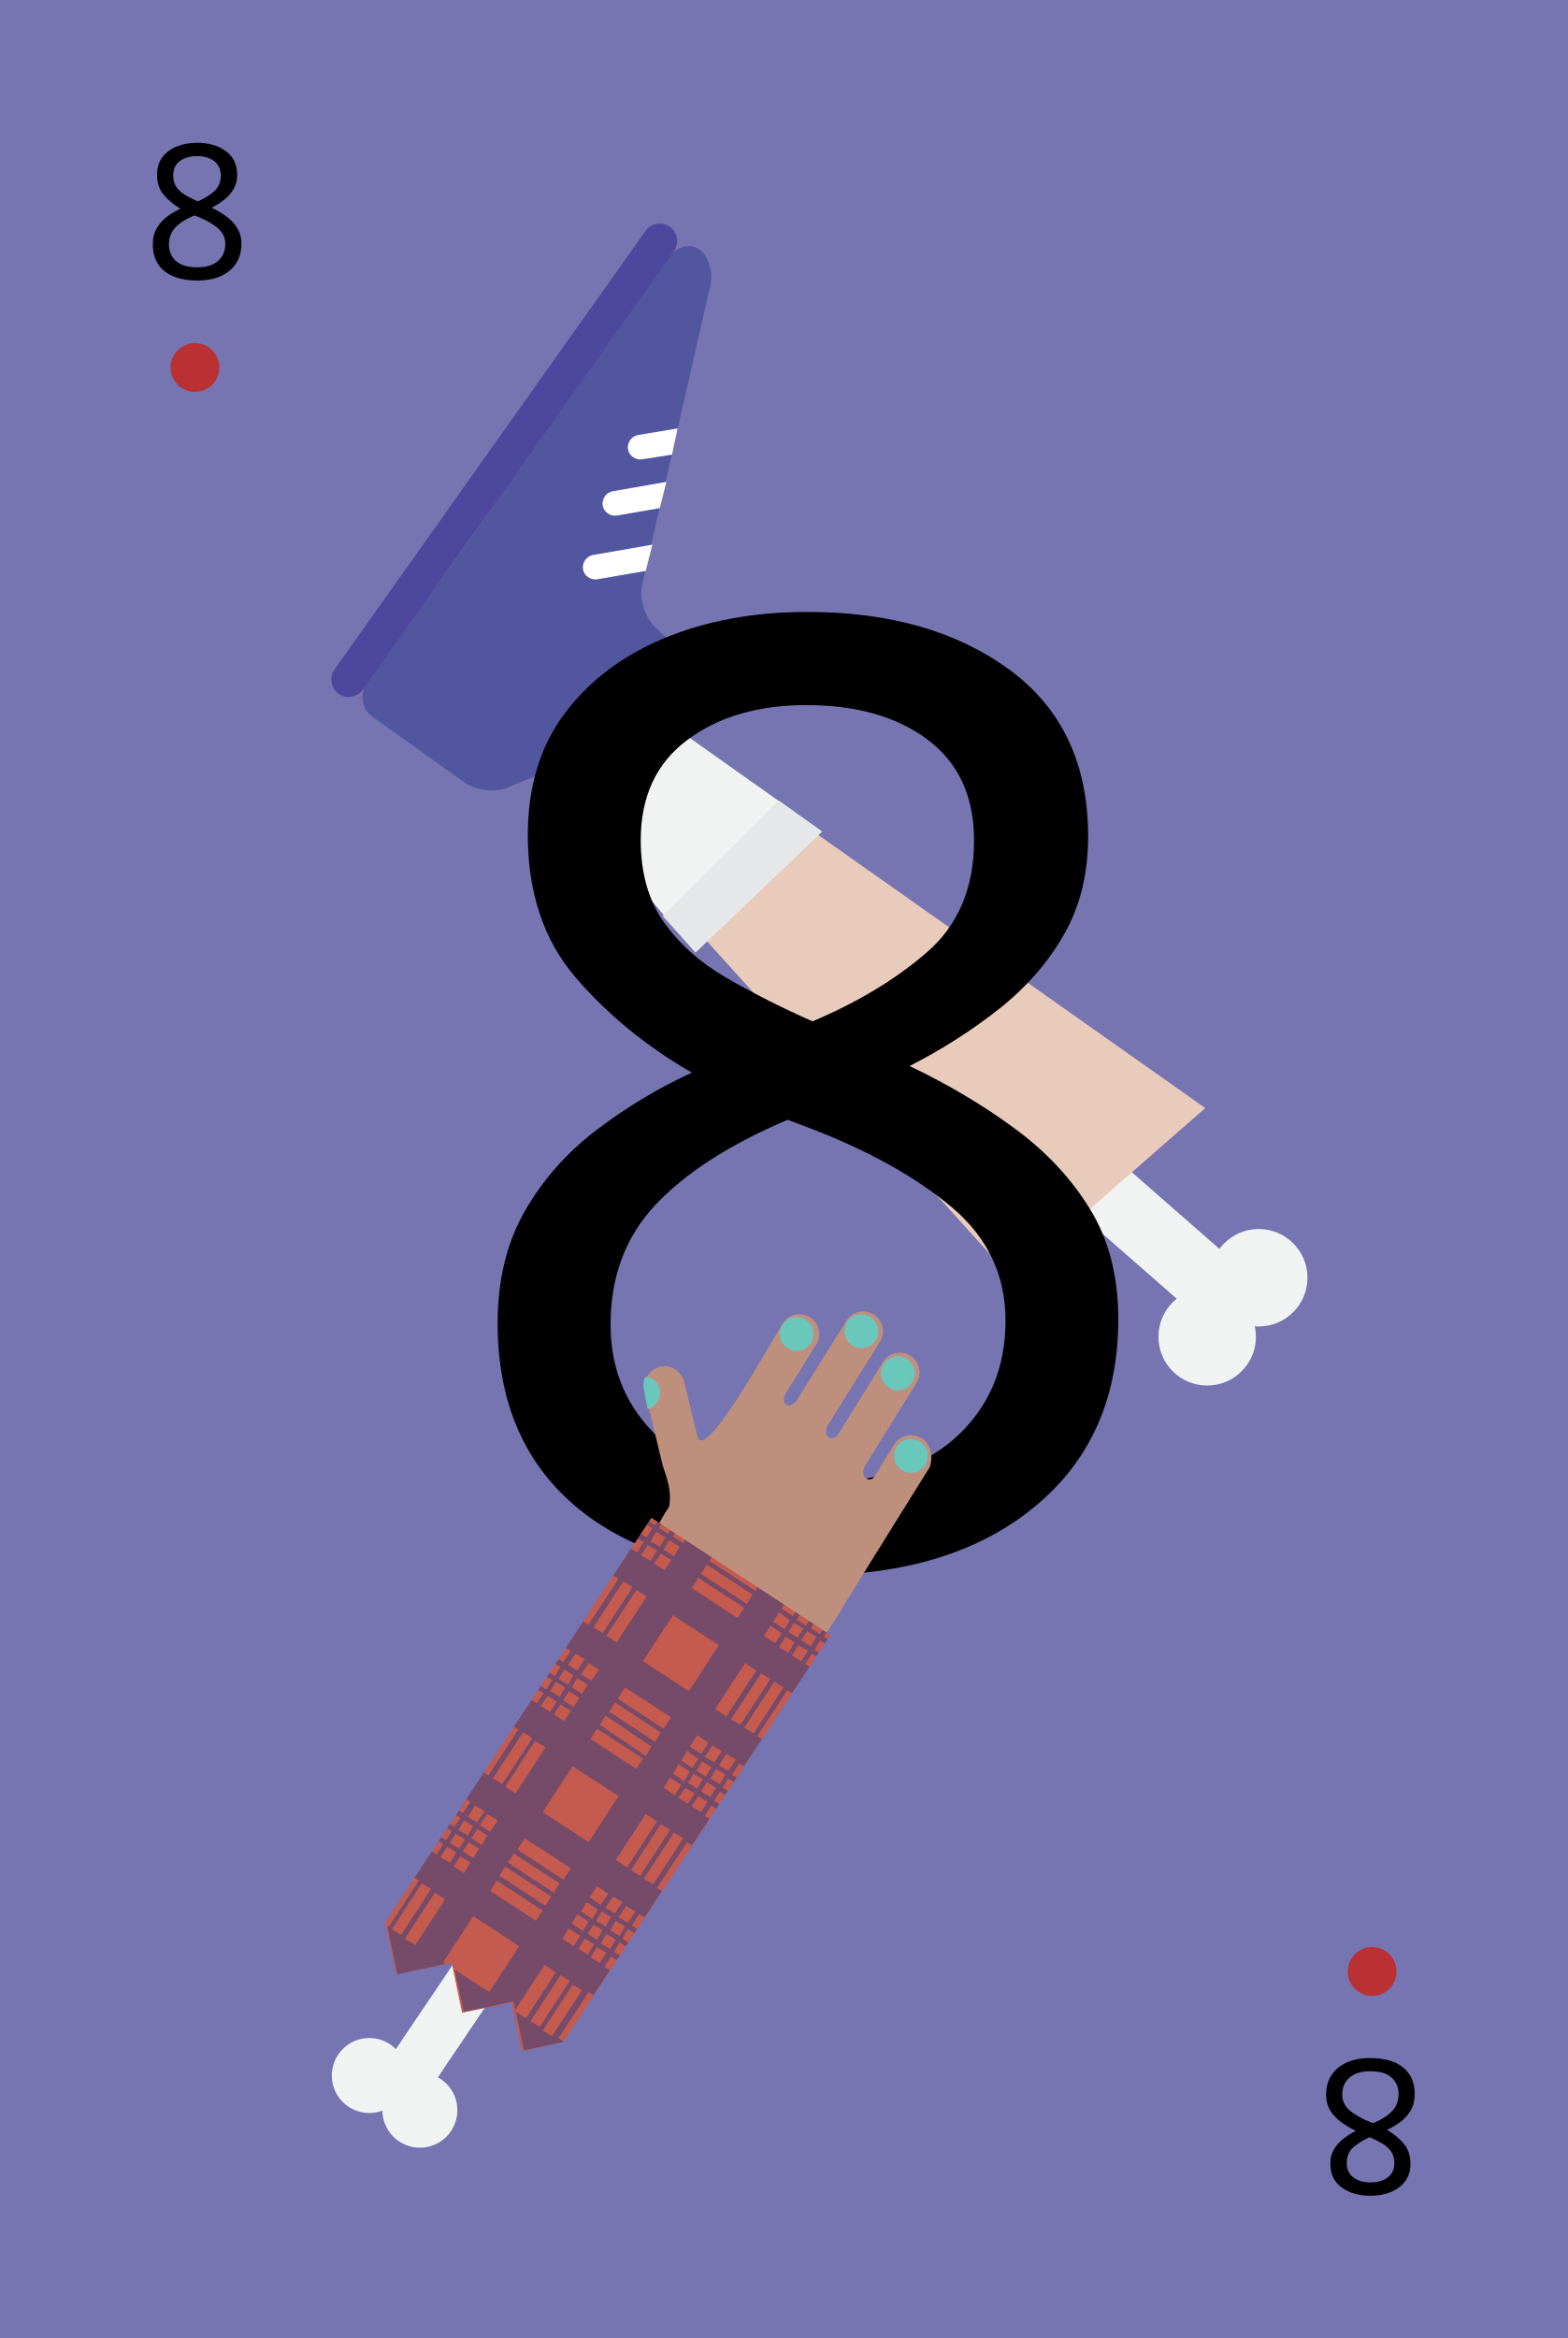
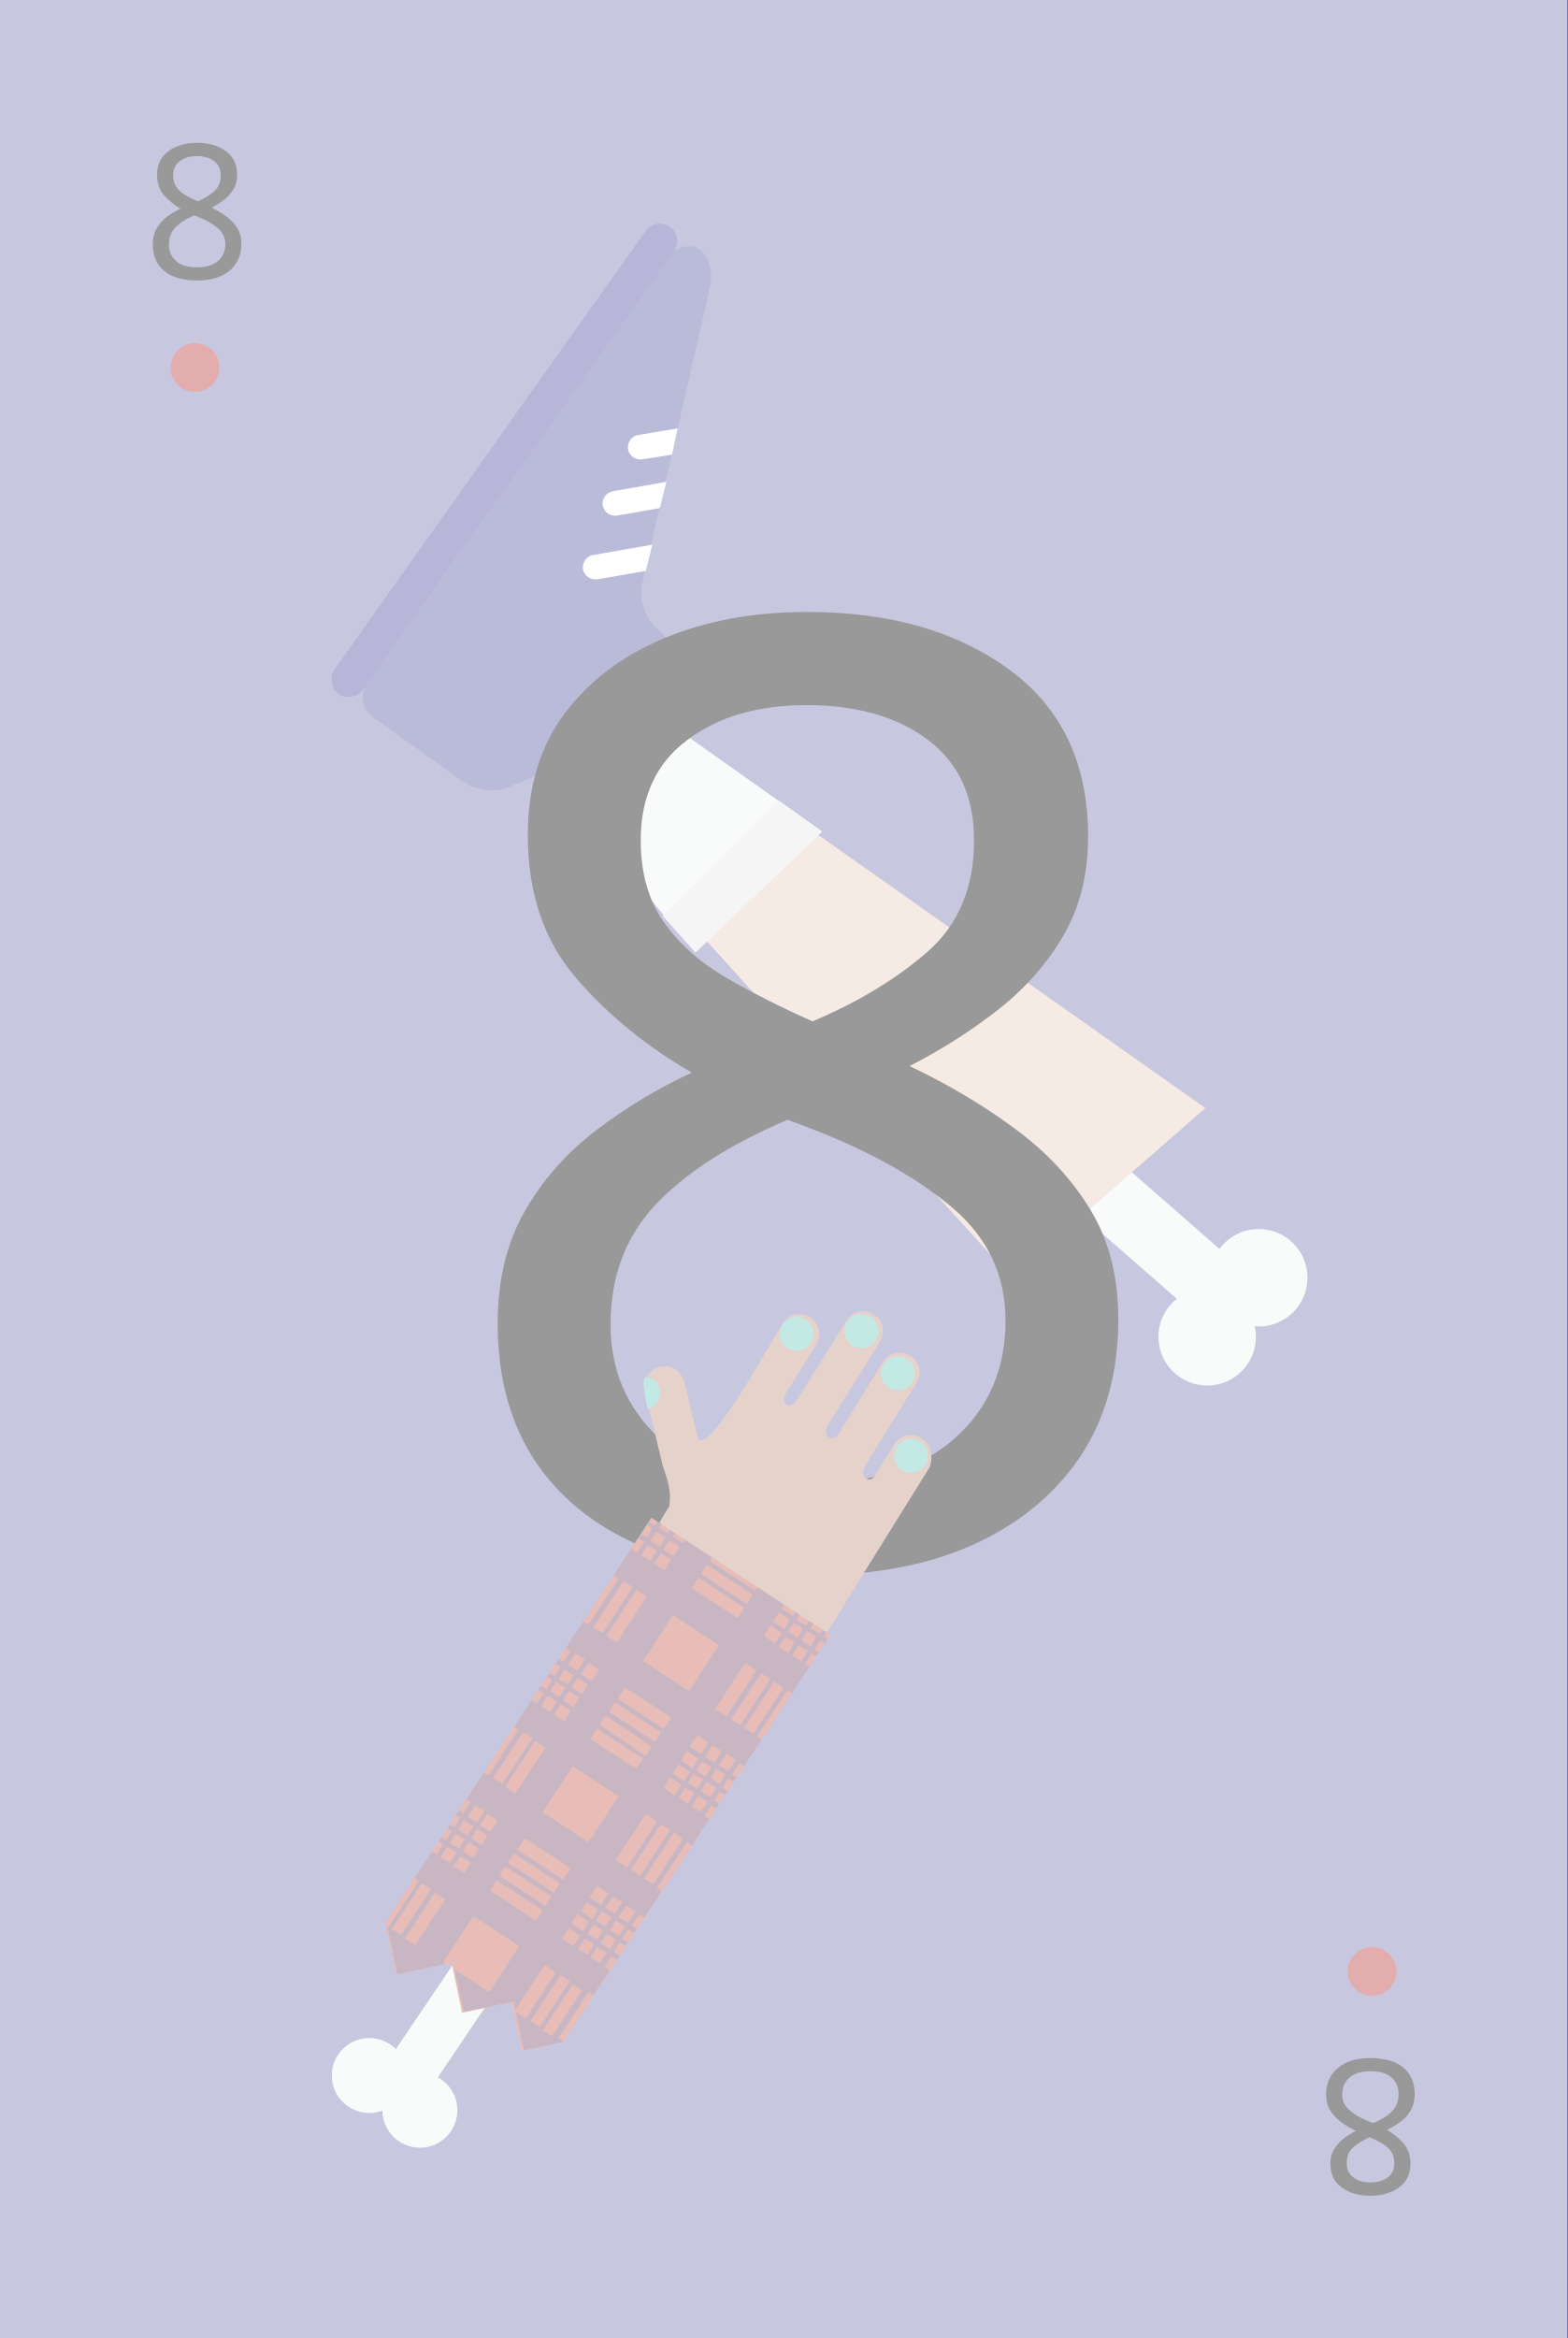
<svg xmlns="http://www.w3.org/2000/svg" xmlns:xlink="http://www.w3.org/1999/xlink" version="1.1" id="Layer_1" x="0px" y="0px" viewBox="0 0 167.2 249.4" enable-background="new 0 0 167.2 249.4" xml:space="preserve">
  <rect x="-5.7" y="-5.7" fill="#7674B1" width="178.6" height="260.8" />
  <g>
    <g>
      <rect x="115.6" y="112.2" transform="matrix(-0.6586 0.7525 -0.7525 -0.6586 293.9816 123.0272)" fill="#F1F2F2" width="7" height="32.1" />
      <circle fill="#F1F2F2" cx="134.3" cy="136.3" r="5.2" />
      <circle fill="#F1F2F2" cx="128.8" cy="142.6" r="5.2" />
    </g>
    <g>
      <polygon fill="#E9CBBC" points="50.9,73.3 55.6,66.7 128.6,118.2 107.9,136.3   " />
      <polygon fill="#F1F2F2" points="50.4,73.5 55.9,66.2 87.7,88.7 74.2,101.6   " />
      <polygon fill="#E6E7E8" points="70.7,97.7 83.1,85.4 87.7,88.7 74.2,101.6   " />
      <g>
        <path fill="#51569F" d="M68.5,62.4c-0.3,1.4,0.3,3.4,1.3,4.4l5.9,5.6c1,1,0.8,2.3-0.5,2.8l-21,8.8c-1.3,0.6-3.4,0.3-4.6-0.5     l-9.8-7c-1.2-0.8-1.5-2.5-0.6-3.7L49.8,58c0.8-1.2,2.2-3,2.9-4.2c0.8-1.1,2.1-3,2.9-4.2l15.7-22.1c0.8-1.2,2.3-1.6,3.3-0.9     s1.5,2.4,1.2,3.8L68.5,62.4z" />
        <path fill="#4D489E" d="M68.9,24.6L35.7,71.4c-0.6,0.8-0.4,2,0.4,2.6h0c0.8,0.6,2,0.4,2.6-0.4l33.2-46.8c0.6-0.8,0.4-2-0.4-2.6     l0,0C70.6,23.6,69.5,23.8,68.9,24.6z" />
        <path fill="#FFFFFF" d="M68.9,60.9l-5.2,0.9c-0.7,0.1-1.4-0.4-1.5-1.1c-0.1-0.7,0.4-1.4,1.1-1.5l6.3-1.1L68.9,60.9z" />
        <path fill="#FFFFFF" d="M70.4,54.2L65.8,55c-0.7,0.1-1.4-0.4-1.5-1.1c-0.1-0.7,0.4-1.4,1.1-1.5l5.7-1L70.4,54.2z" />
        <path fill="#FFFFFF" d="M71.7,48.5L68.5,49c-0.7,0.1-1.4-0.4-1.5-1.1c-0.1-0.7,0.4-1.4,1.1-1.5l4.2-0.7L71.7,48.5z" />
      </g>
    </g>
  </g>
  <circle fill="#BA3033" cx="20.8" cy="39.2" r="2.6" />
  <g>
    <text transform="matrix(1 0 0 1 15.3198 29.7173)" font-family="'RobotoSlab-Regular'" font-size="20">8</text>
  </g>
  <circle fill="#BA3033" cx="146.4" cy="210.3" r="2.6" />
  <g>
    <text transform="matrix(-1 0 0 -1 151.9257 219.7416)" font-family="'RobotoSlab-Regular'" font-size="20">8</text>
  </g>
  <text transform="matrix(1 0 0 1 46.2383 166.6374)" font-family="'RobotoSlab-Thin'" font-size="140">8</text>
  <g>
    <g>
      <rect x="46.9" y="200.2" transform="matrix(-0.8288 -0.5595 0.5595 -0.8288 -28.2999 416.5379)" fill="#F1F2F2" width="5.4" height="24.9" />
      <circle fill="#F1F2F2" cx="44.8" cy="225.1" r="4" />
      <circle fill="#F1F2F2" cx="39.4" cy="221.4" r="4" />
    </g>
    <g>
      <path fill="#BF8F7E" d="M98.3,153.4c-1-0.6-2.3-0.3-2.9,0.7l-2.1,3.4c-0.4,0.7-1.8,0.2-0.9-1.3c0.5-0.8,5.4-8.7,5.4-8.7    c0.6-1,0.3-2.3-0.7-2.9c-1-0.6-2.3-0.3-2.9,0.7l-4.7,7.6c-0.7,1.1-1.9,0.3-1.1-1c0.4-0.6,5.5-8.8,5.5-8.8c0.6-1,0.3-2.3-0.7-2.9    c-1-0.6-2.3-0.3-2.9,0.7l-5.3,8.5c-1,1.2-1.7,0.1-1.2-0.7c0.3-0.5,3.3-5.3,3.3-5.3c0.6-1,0.3-2.3-0.7-2.9c-1-0.6-2.3-0.3-2.9,0.7    c-2.3,3.8-8.4,14.8-9.1,12l-1.4-5.8c-0.3-1.1-1.4-1.9-2.6-1.6c-1.1,0.3-1.9,1.4-1.6,2.6l1.9,7.9c0,0,0,0,0,0c0,0,0,0,0,0    c0.4,1.3,1,2.6,0.7,4.4c-10.5,15.9,4,36,18.9,10.1l4.6-7.4l4.3-6.9C99.6,155.3,99.3,154,98.3,153.4z" />
      <g>
        <circle fill="#6AC7BB" cx="85" cy="142.3" r="1.8" />
      </g>
      <g>
        <circle fill="#6AC7BB" cx="91.9" cy="142" r="1.8" />
      </g>
      <g>
        <circle fill="#6AC7BB" cx="95.8" cy="146.5" r="1.8" />
      </g>
      <g>
        <circle fill="#6AC7BB" cx="97.2" cy="155.3" r="1.8" />
      </g>
      <g>
        <path fill="#6AC7BB" d="M68.7,148.2l0.2,1.1l0.2,1c0.9-0.2,1.5-1.2,1.3-2.1c-0.2-0.8-0.8-1.3-1.6-1.3     C68.7,147.2,68.6,147.7,68.7,148.2z" />
      </g>
    </g>
    <polyline fill="none" points="62.2,223.9 60.9,217.7 55.7,218.8 54.6,213.6 49.3,214.7 48.2,209.4 42.3,210.6 41,204.7 39.2,205.1    40.2,209.1 35.1,210.4  " />
    <polygon fill="#C55A4E" points="48.2,209.4 49.3,214.7 54.6,213.6 55.7,218.8 60.1,217.8 88.6,174.4 69.5,161.9 41.1,205.1    42.3,210.6  " />
    <g opacity="0.5">
      <defs>
        <polyline id="SVGID_7_" opacity="0.5" points="37.6,210.4 69.5,161.9 88.6,174.4 56.7,222.9    " />
      </defs>
      <clipPath id="SVGID_2_">
        <use xlink:href="#SVGID_7_" overflow="visible" />
      </clipPath>
      <path clip-path="url(#SVGID_2_)" fill="#273B83" d="M41.8,193.1l-0.7,1.1 M42.7,191.7l-0.6,1 M43.6,190.3l-0.6,1 M44.7,188.6    l-0.8,1.2 M49.9,180.9l-3.2,4.9 M53.4,175.6l-0.6,1 M54.4,174.2l-0.6,1 M55.5,172.5l-0.8,1.2 M40.5,204.8l3.2-4.8l1,0.6l-3.2,4.9    l-0.2-0.1l1.1,5.2l0,0l5.1-1.1l-0.2-0.2l3.2-4.9l4.9,3.2l-3.2,4.9l-3.7-2.4l1,4.5l5.3-1.1l1.1,5.2l4.3-0.9l-0.6-0.4l3.2-4.9    l1.1,0.7l-2.9,4.4l0.1,0L74,204L88,183l1.3,0.9l1.9-2.8l-1.3-0.9l0.7-1.1l1.3,0.9l0.3-0.4l-1.3-0.9l0.6-1l1.3,0.9l0.3-0.4    l-1.3-0.9l0.6-1l1.3,0.9l0.3-0.4l-1.3-0.9l0.8-1.2l1.3,0.9l1.9-2.8l-1.3-0.9l0.8-1.2l-2.8-1.9l-0.8,1.2l-1.1-0.7l0.8-1.2l-0.4-0.3    l-0.8,1.2l-1-0.6l0.8-1.2l-0.4-0.3l-0.8,1.2l-1-0.6l0.8-1.2l-0.4-0.3l-0.8,1.2l-1.2-0.8l0.8-1.2L85,163l-0.8,1.2l-4.9-3.2l0.8-1.2    l-2.8-1.9l-0.8,1.2l-1.1-0.7l0.8-1.2l-0.4-0.3l-0.8,1.2l-1-0.6l0.8-1.2l-0.4-0.3l-0.8,1.2l-1-0.6l0.8-1.2L73,155l-0.8,1.2    l-1.2-0.8l0.8-1.2l-2.8-1.9l-0.8,1.2l-1.2-0.8l-1.9,2.8l1.2,0.8l-0.8,1.2l-1.2-0.8l-0.3,0.4l1.2,0.8l-0.6,1l-1.2-0.8l-0.3,0.4    l1.2,0.8l-0.6,1l-1.2-0.8L62,160l1.2,0.8l-0.7,1.1l-1.2-0.8l-1.9,2.8l1.2,0.8l-3.2,4.9l-1.2-0.8 M88.2,171l1,0.6l-0.8,1.2l-1-0.6    L88.2,171z M88.1,173.3l-0.6,1l-1-0.6l0.6-1L88.1,173.3z M84.8,175.2l-0.7,1.1l-1-0.6l0.7-1.1L84.8,175.2z M84.1,174.1l0.6-1    l1,0.6l-0.6,1L84.1,174.1z M82.2,179.1l-3.2,4.9l-1-0.6l3.2-4.9L82.2,179.1z M77,186.8l-0.8,1.2l-1-0.6l0.8-1.2L77,186.8z     M75.9,188.5l-0.6,1l-1-0.6l0.6-1L75.9,188.5z M72.4,191.8l0.7-1.1l1,0.6l-0.7,1.1L72.4,191.8z M71.5,195.2l-3.2,4.9l-1-0.6    l3.2-4.9L71.5,195.2z M73.4,190.2l0.6-1l1,0.6l-0.6,1L73.4,190.2z M74.8,187.1l-1.2-0.8l0.8-1.2l1.2,0.8L74.8,187.1z M74.5,187.6    l-0.6,1l-1.2-0.8l0.6-1L74.5,187.6z M73.6,189l-0.6,1l-1.2-0.8l0.6-1L73.6,189z M72.7,190.4l-0.7,1.1l-1.2-0.8l0.7-1.1L72.7,190.4    z M70.1,194.3l-3.2,4.9l-1.2-0.8l3.2-4.9L70.1,194.3z M60.6,177.6l0.8-1.2l1,0.6l-0.8,1.2L60.6,177.6z M61.2,178.7l-0.6,1l-1-0.6    l0.6-1L61.2,178.7z M63.3,173.6l3.2-4.9l1,0.6l-3.2,4.9L63.3,173.6z M67.9,169.6l1.1,0.7l-3.2,4.9l-1.1-0.7L67.9,169.6z     M63.7,184.4l4.9,3.2l-0.7,1.1l-4.9-3.2L63.7,184.4z M69.5,186.3l-0.6,1L64,184l0.6-1L69.5,186.3z M65,182.6l0.6-1l4.9,3.2l-0.6,1    L65,182.6z M62.6,202.9l1.2,0.8l-0.6,1l-1.2-0.8L62.6,202.9z M62.9,202.4l0.8-1.2l1.2,0.8l-0.8,1.2L62.9,202.4z M70.8,184.4    l-4.9-3.2l0.8-1.2l4.9,3.2L70.8,184.4z M71.9,166l-1.1-0.7l0.6-1l1.1,0.7L71.9,166z M71.6,166.4l-0.7,1.1l-1.1-0.7l0.7-1.1    L71.6,166.4z M70.4,165l-1-0.6l0.6-1l1,0.6L70.4,165z M70.1,165.4l-0.7,1.1l-1-0.6l0.7-1.1L70.1,165.4z M69,164l-1-0.6l0.6-1    l1,0.6L69,164z M68.7,164.5l-0.7,1.1l-1-0.6l0.7-1.1L68.7,164.5z M66,168.4l-3.2,4.9l-1-0.6l3.2-4.9L66,168.4z M60.9,176.1    l-0.8,1.2l-1-0.6l0.8-1.2L60.9,176.1z M59.8,177.8l-0.6,1l-1-0.6l0.6-1L59.8,177.8z M58.9,179.2l-0.6,1l-1-0.6l0.6-1L58.9,179.2z     M58,180.6l-0.7,1.1l-1-0.6L57,180L58,180.6z M55.3,184.5l-3.2,4.9l-1-0.6l3.2-4.9L55.3,184.5z M50.2,192.2l-0.8,1.2l-1-0.6    l0.8-1.2L50.2,192.2z M49.1,193.9l-0.6,1l-1-0.6l0.6-1L49.1,193.9z M48.2,195.3l-0.6,1l-1-0.6l0.6-1L48.2,195.3z M47.7,197l1,0.6    l-0.7,1.1l-1-0.6L47.7,197z M48,196.6l0.6-1l1,0.6l-0.6,1L48,196.6z M48.9,195.2l0.6-1l1,0.6l-0.6,1L48.9,195.2z M49.9,193.8    l0.8-1.2l1,0.6l-0.8,1.2L49.9,193.8z M52.6,189.7l3.2-4.9l1,0.6l-3.2,4.9L52.6,189.7z M57.7,182l0.7-1.1l1,0.6l-0.7,1.1L57.7,182z     M58.7,180.4l0.6-1l1,0.6l-0.6,1L58.7,180.4z M59.8,181.8l1.1,0.7l-0.7,1.1l-1.1-0.7L59.8,181.8z M60.1,181.4l0.6-1l1.1,0.7    l-0.6,1L60.1,181.4z M61,180l0.6-1l1.1,0.7l-0.6,1L61,180z M62,178.6l0.8-1.2l1.1,0.7l-0.8,1.2L62,178.6z M61.1,188.4l4.9,3.2    l-3.2,4.9l-4.9-3.2L61.1,188.4z M60.7,205.7l1.2,0.8l-0.7,1.1l-1.2-0.8L60.7,205.7z M61,205.2l0.6-1l1.2,0.8l-0.6,1L61,205.2z     M62.4,206.8l1,0.6l-0.7,1.1l-1-0.6L62.4,206.8z M62.7,206.3l0.6-1l1,0.6l-0.6,1L62.7,206.3z M63.6,204.9l0.6-1l1,0.6l-0.6,1    L63.6,204.9z M64.6,203.5l0.8-1.2l1,0.6l-0.8,1.2L64.6,203.5z M65.7,204.9l1,0.6l-0.6,1l-1-0.6L65.7,204.9z M66,204.5l0.8-1.2    l1,0.6l-0.8,1.2L66,204.5z M68.7,200.4l3.2-4.9l1,0.6l-3.2,4.9L68.7,200.4z M73.8,192.7l0.7-1.1l1,0.6l-0.7,1.1L73.8,192.7z     M74.8,191.1l0.6-1l1,0.6l-0.6,1L74.8,191.1z M75.8,189.7l0.6-1l1,0.6l-0.6,1L75.8,189.7z M76.7,188.3l0.8-1.2l1,0.6l-0.8,1.2    L76.7,188.3z M79.4,184.3l3.2-4.9l1,0.6l-3.2,4.9L79.4,184.3z M84.5,176.6l0.7-1.1l1,0.6l-0.7,1.1L84.5,176.6z M85.5,175l0.6-1    l1,0.6l-0.6,1L85.5,175z M86.8,170.1l1,0.6l-0.8,1.2l-1-0.6L86.8,170.1z M86.6,172.4l-0.6,1l-1-0.6l0.6-1L86.6,172.4z M85.1,169    l1.2,0.8l-0.8,1.2l-1.2-0.8L85.1,169z M84,170.6l1.2,0.8l-0.6,1l-1.2-0.8L84,170.6z M83.1,172l1.2,0.8l-0.6,1l-1.2-0.8L83.1,172z     M82.2,173.4l1.2,0.8l-0.7,1.1l-1.2-0.8L82.2,173.4z M79.5,177.4l1.2,0.8l-3.2,4.9l-1.2-0.8L79.5,177.4z M77.4,163.9l4.9,3.2    l-0.8,1.2l-4.9-3.2L77.4,163.9z M76.3,165.5l4.9,3.2l-0.6,1l-4.9-3.2L76.3,165.5z M75.4,166.9l4.9,3.2l-0.6,1l-4.9-3.2L75.4,166.9    z M74.5,168.3l4.9,3.2l-0.7,1.1l-4.9-3.2L74.5,168.3z M71.8,172.3l4.9,3.2l-3.2,4.9l-4.9-3.2L71.8,172.3z M73.5,161.2l1.1,0.7    l-0.8,1.2l-1.1-0.7L73.5,161.2z M73.5,163.6l-0.6,1l-1.1-0.7l0.6-1L73.5,163.6z M72.1,160.3l1,0.6l-0.8,1.2l-1-0.6L72.1,160.3z     M71.9,162.6l-0.6,1l-1-0.6l0.6-1L71.9,162.6z M70.7,159.4l1,0.6l-0.8,1.2l-1-0.6L70.7,159.4z M70.5,161.7l-0.6,1l-1-0.6l0.6-1    L70.5,161.7z M69,158.3l1.2,0.8l-0.8,1.2l-1.2-0.8L69,158.3z M67.9,159.9l1.2,0.8l-0.6,1l-1.2-0.8L67.9,159.9z M67,161.3l1.2,0.8    l-0.6,1l-1.2-0.8L67,161.3z M66.1,162.7l1.2,0.8l-0.7,1.1l-1.2-0.8L66.1,162.7z M63.4,166.7l1.2,0.8l-3.2,4.9l-1.2-0.8L63.4,166.7    z M58.3,174.4l1.2,0.8l-0.8,1.2l-1.2-0.8L58.3,174.4z M57.2,176l1.2,0.8l-0.6,1l-1.2-0.8L57.2,176z M56.3,177.4l1.2,0.8l-0.6,1    l-1.2-0.8L56.3,177.4z M55.3,178.8l1.2,0.8l-0.7,1.1l-1.2-0.8L55.3,178.8z M52.7,182.8l1.2,0.8l-3.2,4.9l-1.2-0.8L52.7,182.8z     M47.6,190.5l1.2,0.8l-0.8,1.2l-1.2-0.8L47.6,190.5z M46.5,192.2l1.2,0.8l-0.6,1l-1.2-0.8L46.5,192.2z M40,204.6l-1.2-0.8l3.2-4.9    l1.2,0.8L40,204.6z M45.1,196.9l-1.2-0.8l0.7-1.1l1.2,0.8L45.1,196.9z M44.9,194.5l0.6-1l1.2,0.8l-0.6,1L44.9,194.5z M45.6,197.2    l0.7-1.1l1,0.6l-0.7,1.1L45.6,197.2z M41.8,205.8l3.2-4.9l1,0.6l-3.2,4.9L41.8,205.8z M44.3,207.5l-1.1-0.7l3.2-4.9l1.1,0.7    L44.3,207.5z M49.5,199.8l-1.1-0.7l0.7-1.1l1.1,0.7L49.5,199.8z M50.5,198.2l-1.1-0.7l0.6-1l1.1,0.7L50.5,198.2z M51.4,196.8    l-1.1-0.7l0.6-1l1.1,0.7L51.4,196.8z M52.3,195.4l-1.1-0.7l0.8-1.2l1.1,0.7L52.3,195.4z M55,191.3l-1.1-0.7l3.2-4.9l1.1,0.7    L55,191.3z M57.2,204.9l-4.9-3.2l0.7-1.1l4.9,3.2L57.2,204.9z M58.2,203.3l-4.9-3.2l0.6-1l4.9,3.2L58.2,203.3z M59.1,201.9    l-4.9-3.2l0.6-1l4.9,3.2L59.1,201.9z M55.2,197.3l0.8-1.2l4.9,3.2l-0.8,1.2L55.2,197.3z M54.9,214.5l3.2-4.9l1.2,0.8l-3.2,4.9    L54.9,214.5z M56.6,215.6l3.2-4.9l1,0.6l-3.2,4.9L56.6,215.6z M58.9,217.2l-1-0.6l3.2-4.9l1,0.6L58.9,217.2z M64,209.4l-1-0.6    l0.7-1.1l1,0.6L64,209.4z M64.1,207.3l0.6-1l1,0.6l-0.6,1L64.1,207.3z M65.6,210.5l-1.1-0.7l0.7-1.1l1.1,0.7L65.6,210.5z     M66.6,208.9l-1.1-0.7l0.6-1l1.1,0.7L66.6,208.9z M67.5,207.5l-1.1-0.7l0.6-1l1.1,0.7L67.5,207.5z M68.5,206.1l-1.1-0.7l0.8-1.2    l1.1,0.7L68.5,206.1z M71.2,202.1l-1.1-0.7l3.2-4.9l1.1,0.7L71.2,202.1z M76.3,194.4l-1.1-0.7l0.7-1.1l1.1,0.7L76.3,194.4z     M77.3,192.8l-1.1-0.7l0.6-1l1.1,0.7L77.3,192.8z M78.2,191.4l-1.1-0.7l0.6-1l1.1,0.7L78.2,191.4z M79.2,190l-1.1-0.7l0.8-1.2    l1.1,0.7L79.2,190z M81.9,185.9l-1.1-0.7l3.2-4.9l1.1,0.7L81.9,185.9z M87,178.2l-1.1-0.7l0.7-1.1l1.1,0.7L87,178.2z M88,176.7    l-1.1-0.7l0.6-1l1.1,0.7L88,176.7z M89,175.3l-1.1-0.7l0.6-1l1.1,0.7L89,175.3z M89.9,173.9l-1.1-0.7l0.8-1.2l1.1,0.7L89.9,173.9z    " />
      <polygon clip-path="url(#SVGID_2_)" fill="#273B83" points="31.4,206.7 31,206.5 30.7,207 31.5,207.5 31.4,206.7   " />
      <polyline clip-path="url(#SVGID_2_)" fill="#273B83" points="39.3,215.2 39.2,215.2 38.7,215.9 38.1,215.4 33.4,216.4 31.7,208.3     31.4,208.7 30.1,207.9 29.8,208.4 31.1,209.2 30.3,210.3 29.1,209.5 27.2,212.3 28.4,213.1 27,215.3 29.8,217.2 31.3,215     32.5,215.8 31,218 31.5,218.3 33,216.1 33.9,216.8 32.4,219 32.9,219.3 34.4,217.1 35.3,217.7 33.8,219.9 34.3,220.2 35.8,218     36.9,218.7 35.4,220.9 38.2,222.8 39.7,220.6   " />
    </g>
  </g>
+   <g id="muted" opacity="0.6">
+     <rect fill="#fff" x="0" y="0" width="167.2" height="249.4" />
+   </g>
</svg>
